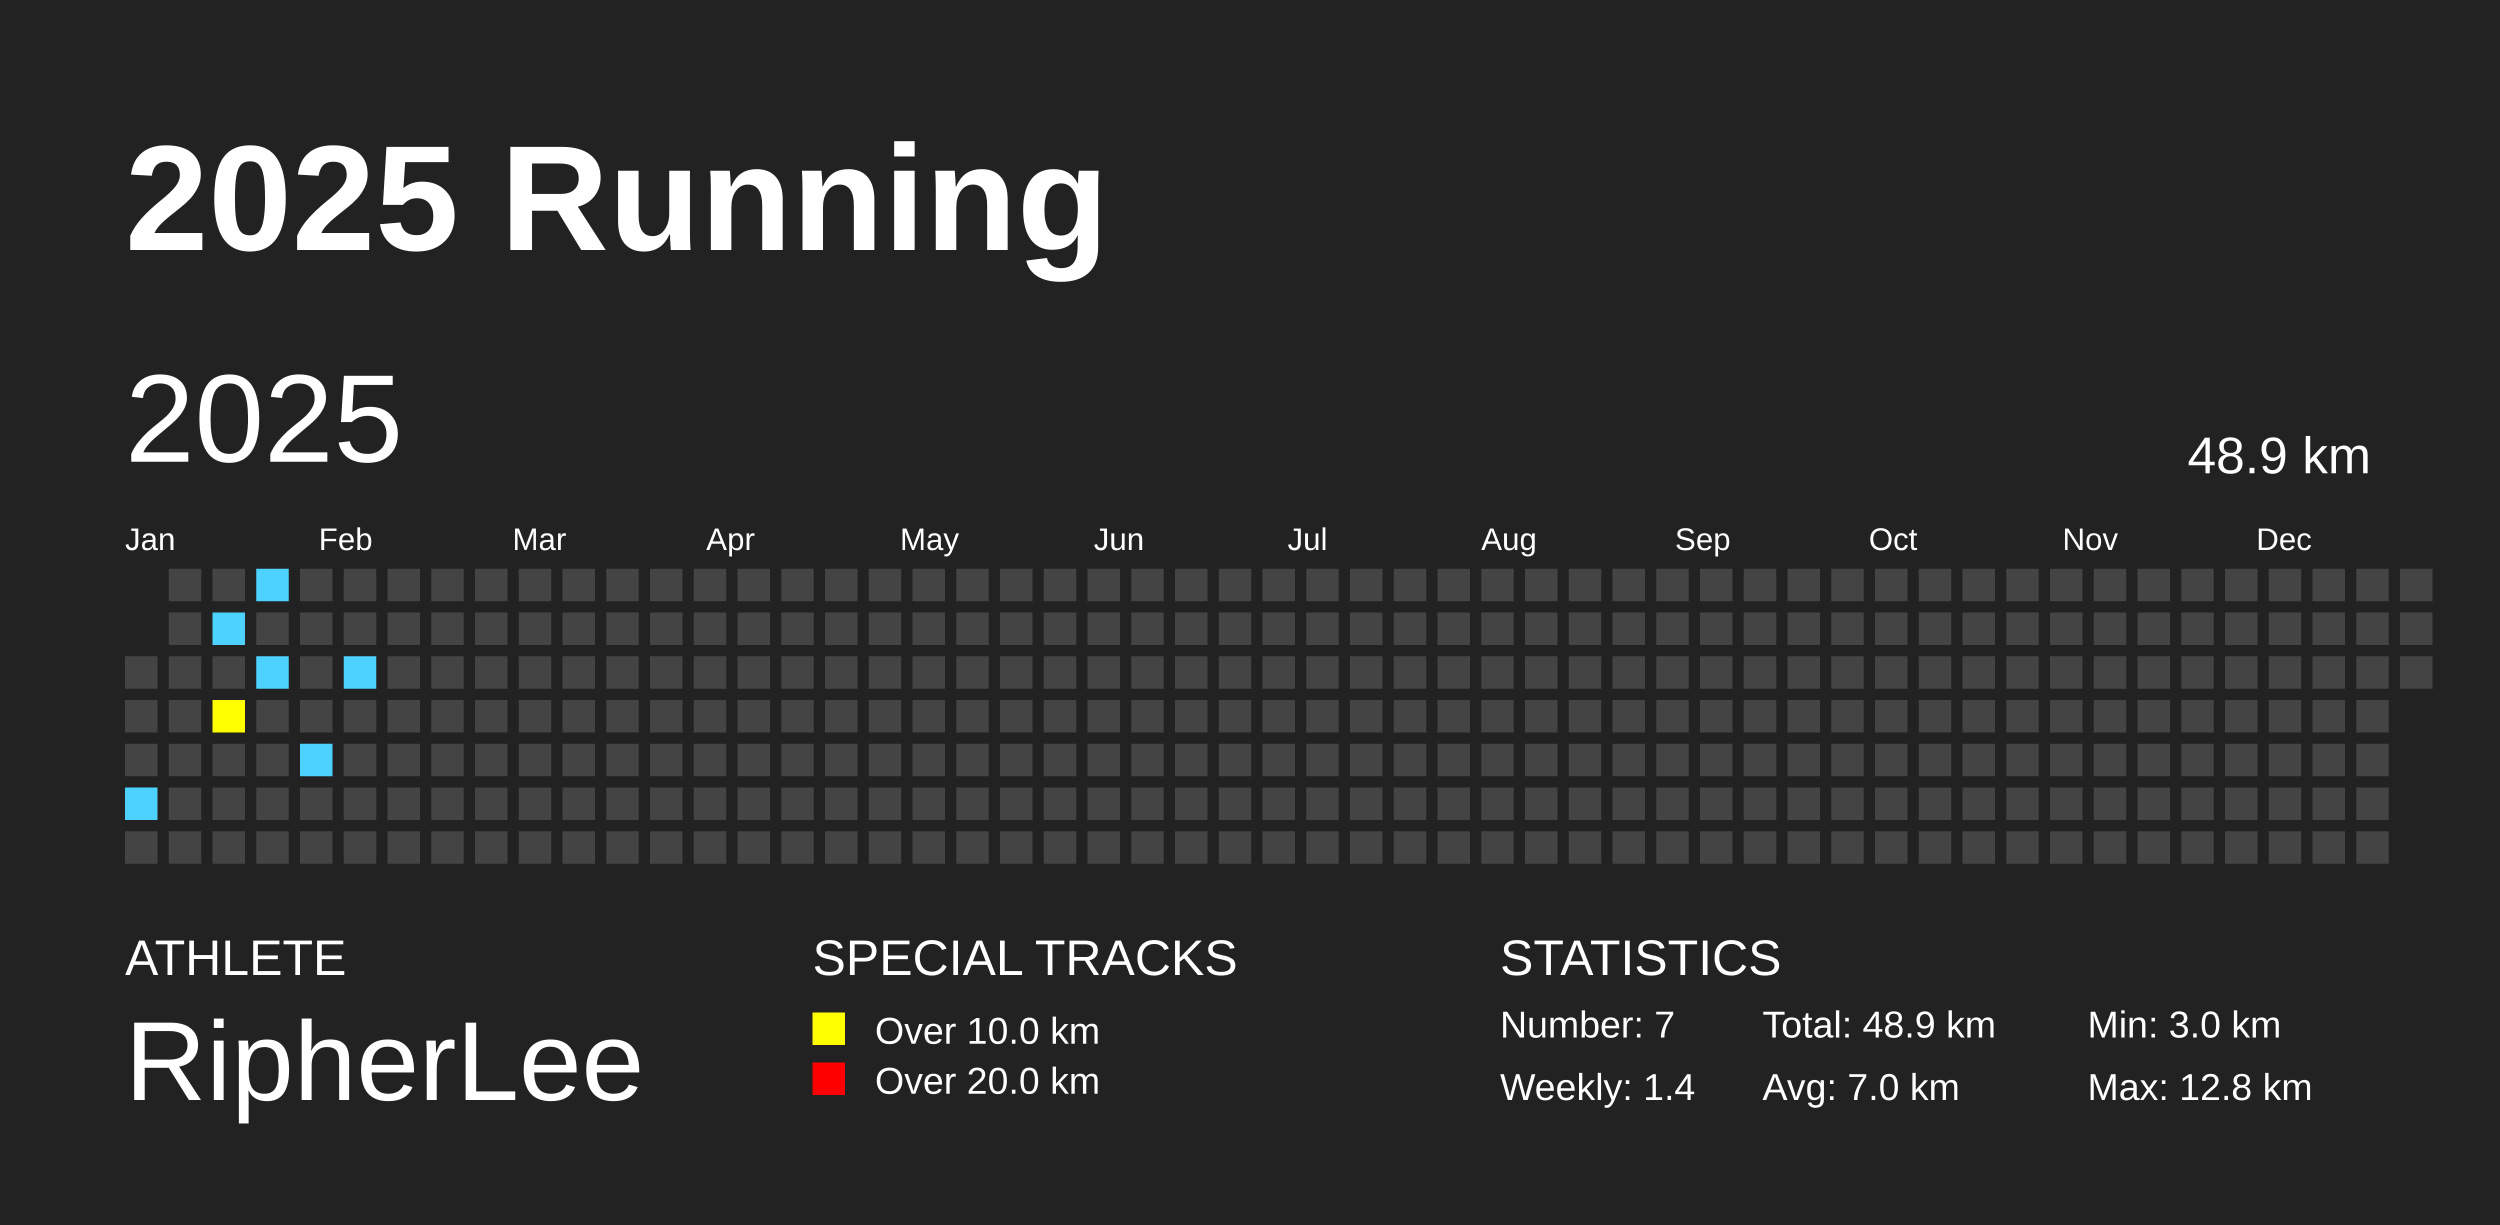
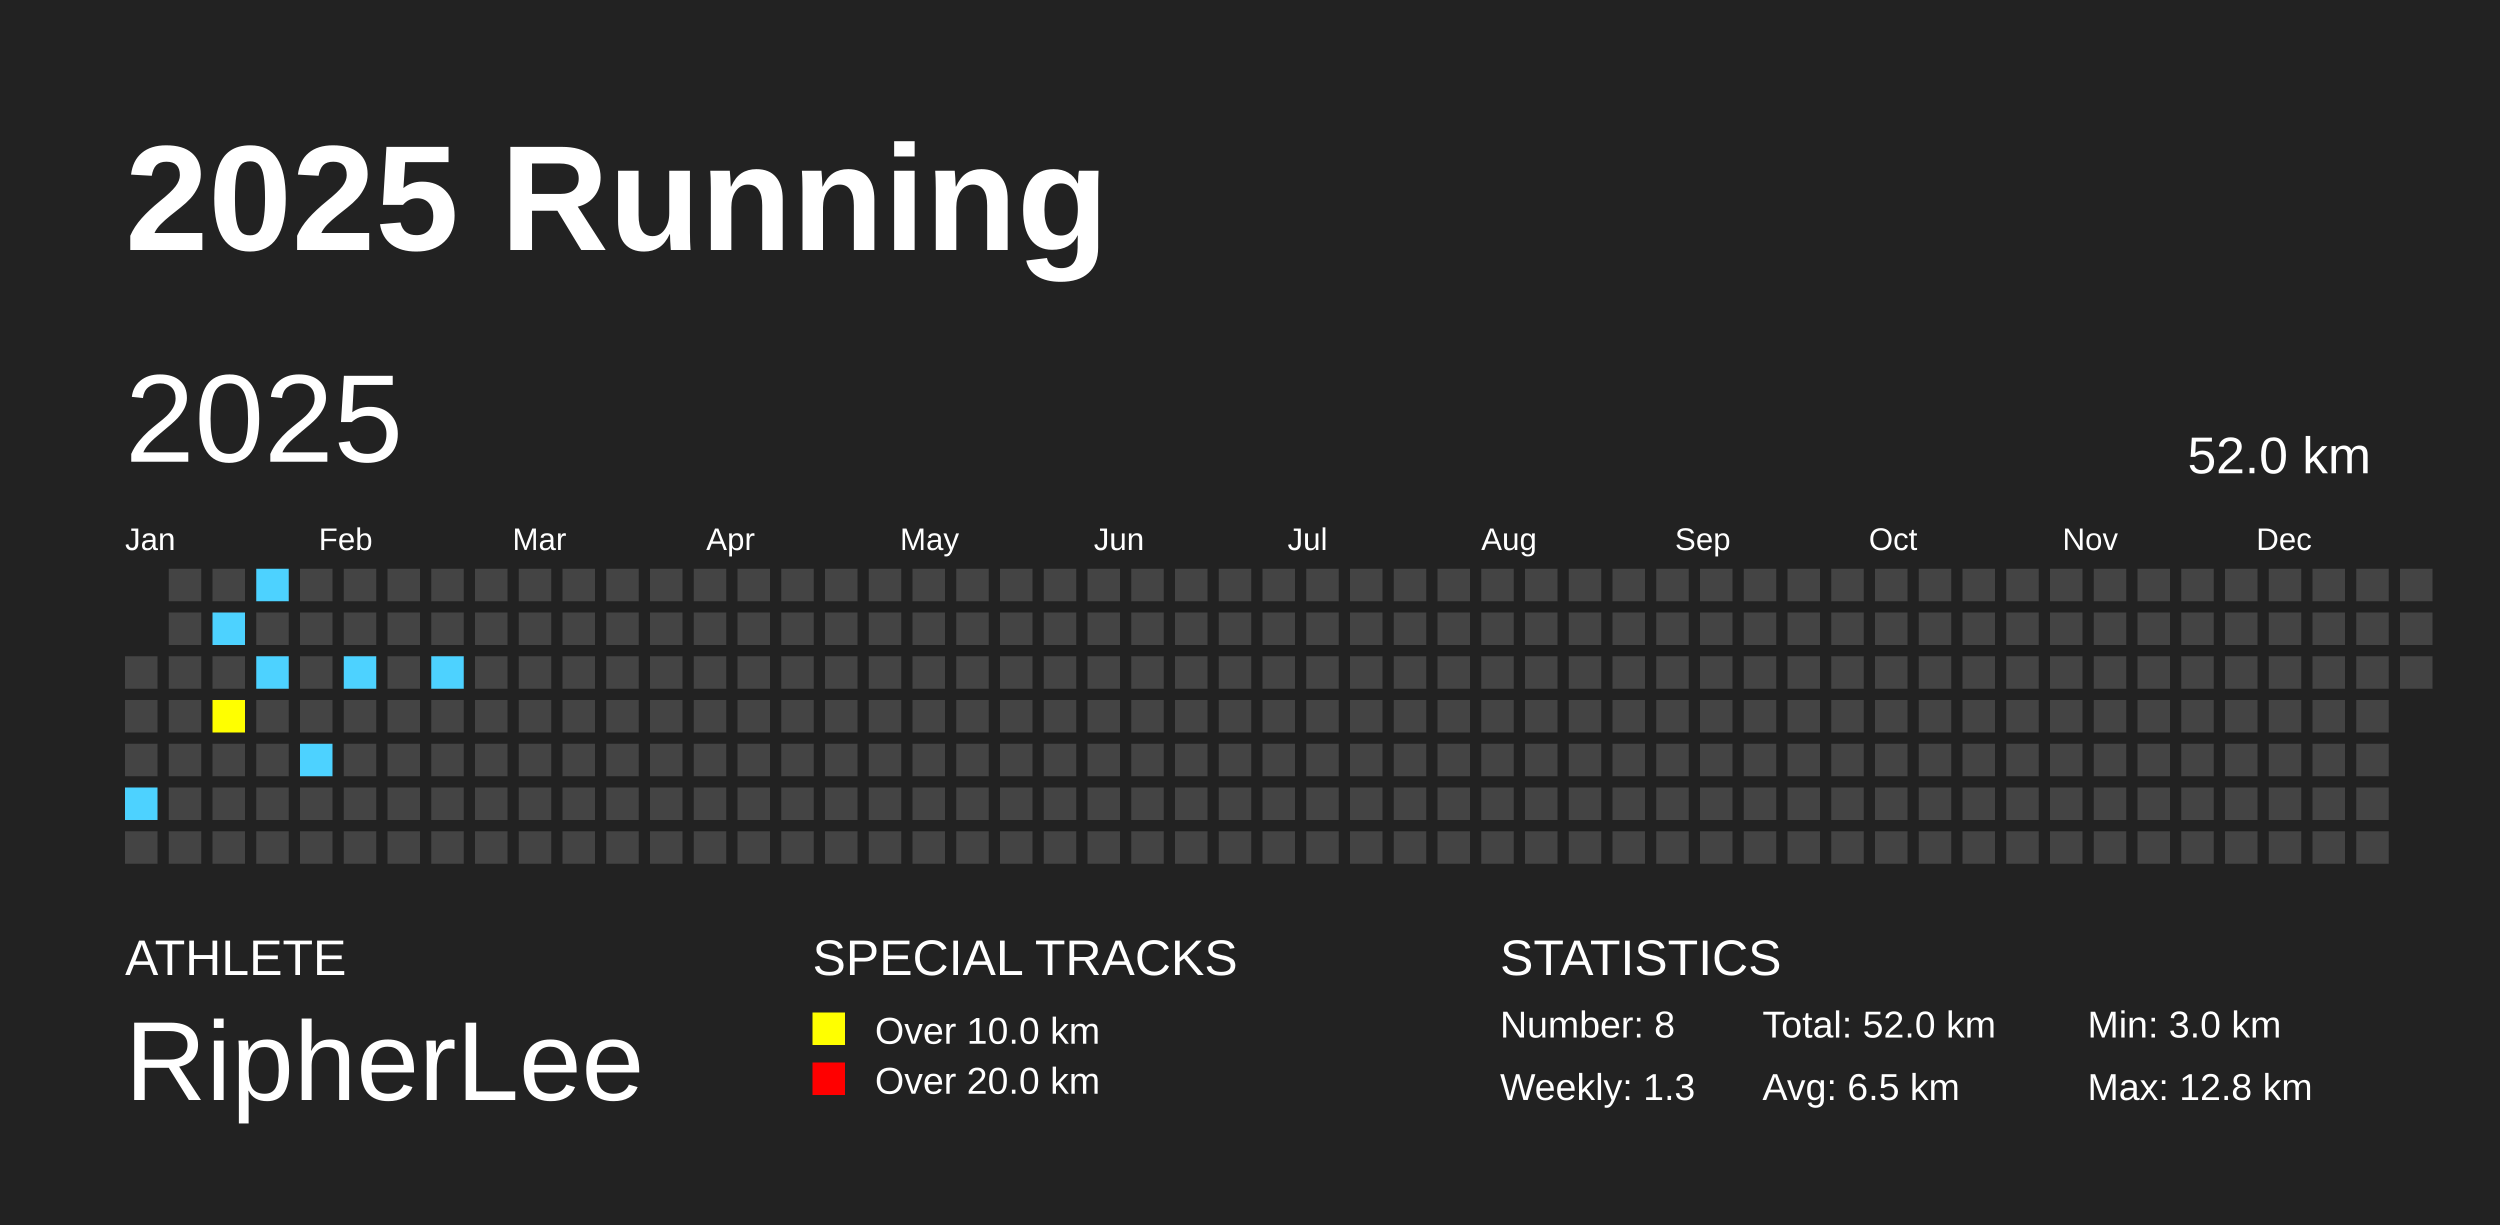
<svg xmlns="http://www.w3.org/2000/svg" baseProfile="full" height="98mm" version="1.1" viewBox="0,0,200,98" width="200mm">
  <defs />
  <rect fill="#222222" height="98" width="200" x="0" y="0" />
  <text fill="#FFFFFF" style="font-size:12px; font-family:Arial; font-weight:bold;" x="10" y="20">2025 Running</text>
  <text fill="#FFFFFF" style="font-size:4px; font-family:Arial" x="10" y="78">ATHLETE</text>
  <text fill="#FFFFFF" style="font-size:9px; font-family:Arial" x="10" y="88">RipherLee</text>
  <text fill="#FFFFFF" style="font-size:4px; font-family:Arial" x="65" y="78">SPECIAL TRACKS</text>
  <rect fill="yellow" height="2.6" width="2.6" x="65" y="81" />
  <text fill="#FFFFFF" style="font-size:3px; font-family:Arial" x="70" y="83.5">Over 10.0 km</text>
  <rect fill="red" height="2.6" width="2.6" x="65" y="85" />
  <text fill="#FFFFFF" style="font-size:3px; font-family:Arial" x="70" y="87.5">Over 20.0 km</text>
  <text fill="#FFFFFF" style="font-size:4px; font-family:Arial" x="120" y="78">STATISTICS</text>
-   <text fill="#FFFFFF" style="font-size:3px; font-family:Arial" x="120" y="83">Number: 7</text>
-   <text fill="#FFFFFF" style="font-size:3px; font-family:Arial" x="120" y="88">Weekly: 1.4</text>
-   <text fill="#FFFFFF" style="font-size:3px; font-family:Arial" x="141" y="83">Total: 48.9 km</text>
-   <text fill="#FFFFFF" style="font-size:3px; font-family:Arial" x="141" y="88">Avg: 7.0 km</text>
+   <text fill="#FFFFFF" style="font-size:3px; font-family:Arial" x="120" y="83">Number: 8</text>
+   <text fill="#FFFFFF" style="font-size:3px; font-family:Arial" x="120" y="88">Weekly: 1.3</text>
+   <text fill="#FFFFFF" style="font-size:3px; font-family:Arial" x="141" y="83">Total: 52.0 km</text>
+   <text fill="#FFFFFF" style="font-size:3px; font-family:Arial" x="141" y="88">Avg: 6.5 km</text>
  <text fill="#FFFFFF" style="font-size:3px; font-family:Arial" x="167" y="83">Min: 3.0 km</text>
  <text fill="#FFFFFF" style="font-size:3px; font-family:Arial" x="167" y="88">Max: 12.8 km</text>
  <text dominant-baseline="hanging" fill="#FFFFFF" style="font-size:10.0px; font-family:Arial;" x="10" y="30">2025</text>
-   <text dominant-baseline="hanging" fill="#FFFFFF" style="font-size:4.125px; font-family:Arial;" x="175" y="35">48.9 km</text>
+   <text dominant-baseline="hanging" fill="#FFFFFF" style="font-size:4.125px; font-family:Arial;" x="175" y="35">52.0 km</text>
  <text fill="#FFFFFF" style="font-size:2.5px; font-family:Arial" x="10.0" y="44">Jan</text>
  <text fill="#FFFFFF" style="font-size:2.5px; font-family:Arial" x="25.5" y="44">Feb</text>
  <text fill="#FFFFFF" style="font-size:2.5px; font-family:Arial" x="41.0" y="44">Mar</text>
  <text fill="#FFFFFF" style="font-size:2.5px; font-family:Arial" x="56.5" y="44">Apr</text>
  <text fill="#FFFFFF" style="font-size:2.5px; font-family:Arial" x="72.0" y="44">May</text>
  <text fill="#FFFFFF" style="font-size:2.5px; font-family:Arial" x="87.5" y="44">Jun</text>
  <text fill="#FFFFFF" style="font-size:2.5px; font-family:Arial" x="103.0" y="44">Jul</text>
  <text fill="#FFFFFF" style="font-size:2.5px; font-family:Arial" x="118.5" y="44">Aug</text>
  <text fill="#FFFFFF" style="font-size:2.5px; font-family:Arial" x="134.0" y="44">Sep</text>
  <text fill="#FFFFFF" style="font-size:2.5px; font-family:Arial" x="149.5" y="44">Oct</text>
  <text fill="#FFFFFF" style="font-size:2.5px; font-family:Arial" x="165.0" y="44">Nov</text>
  <text fill="#FFFFFF" style="font-size:2.5px; font-family:Arial" x="180.5" y="44">Dec</text>
  <rect fill="#444444" height="2.6" width="2.6" x="10.0" y="52.5" />
  <rect fill="#444444" height="2.6" width="2.6" x="10.0" y="56.0" />
  <rect fill="#444444" height="2.6" width="2.6" x="10.0" y="59.5" />
  <rect fill="#4DD2FF" height="2.6" width="2.6" x="10.0" y="63.0" />
  <rect fill="#444444" height="2.6" width="2.6" x="10.0" y="66.5" />
  <rect fill="#444444" height="2.6" width="2.6" x="13.5" y="45.5" />
  <rect fill="#444444" height="2.6" width="2.6" x="13.5" y="49.0" />
  <rect fill="#444444" height="2.6" width="2.6" x="13.5" y="52.5" />
  <rect fill="#444444" height="2.6" width="2.6" x="13.5" y="56.0" />
  <rect fill="#444444" height="2.6" width="2.6" x="13.5" y="59.5" />
  <rect fill="#444444" height="2.6" width="2.6" x="13.5" y="63.0" />
  <rect fill="#444444" height="2.6" width="2.6" x="13.5" y="66.5" />
  <rect fill="#444444" height="2.6" width="2.6" x="17.0" y="45.5" />
  <rect fill="#4DD2FF" height="2.6" width="2.6" x="17.0" y="49.0" />
  <rect fill="#444444" height="2.6" width="2.6" x="17.0" y="52.5" />
  <rect fill="yellow" height="2.6" width="2.6" x="17.0" y="56.0" />
  <rect fill="#444444" height="2.6" width="2.6" x="17.0" y="59.5" />
  <rect fill="#444444" height="2.6" width="2.6" x="17.0" y="63.0" />
  <rect fill="#444444" height="2.6" width="2.6" x="17.0" y="66.5" />
  <rect fill="#4DD2FF" height="2.6" width="2.6" x="20.5" y="45.5" />
  <rect fill="#444444" height="2.6" width="2.6" x="20.5" y="49.0" />
  <rect fill="#4DD2FF" height="2.6" width="2.6" x="20.5" y="52.5" />
  <rect fill="#444444" height="2.6" width="2.6" x="20.5" y="56.0" />
  <rect fill="#444444" height="2.6" width="2.6" x="20.5" y="59.5" />
  <rect fill="#444444" height="2.6" width="2.6" x="20.5" y="63.0" />
  <rect fill="#444444" height="2.6" width="2.6" x="20.5" y="66.5" />
  <rect fill="#444444" height="2.6" width="2.6" x="24.0" y="45.5" />
  <rect fill="#444444" height="2.6" width="2.6" x="24.0" y="49.0" />
  <rect fill="#444444" height="2.6" width="2.6" x="24.0" y="52.5" />
  <rect fill="#444444" height="2.6" width="2.6" x="24.0" y="56.0" />
  <rect fill="#4DD2FF" height="2.6" width="2.6" x="24.0" y="59.5" />
  <rect fill="#444444" height="2.6" width="2.6" x="24.0" y="63.0" />
  <rect fill="#444444" height="2.6" width="2.6" x="24.0" y="66.5" />
  <rect fill="#444444" height="2.6" width="2.6" x="27.5" y="45.5" />
  <rect fill="#444444" height="2.6" width="2.6" x="27.5" y="49.0" />
  <rect fill="#4DD2FF" height="2.6" width="2.6" x="27.5" y="52.5" />
  <rect fill="#444444" height="2.6" width="2.6" x="27.5" y="56.0" />
  <rect fill="#444444" height="2.6" width="2.6" x="27.5" y="59.5" />
  <rect fill="#444444" height="2.6" width="2.6" x="27.5" y="63.0" />
  <rect fill="#444444" height="2.6" width="2.6" x="27.5" y="66.5" />
  <rect fill="#444444" height="2.6" width="2.6" x="31.0" y="45.5" />
  <rect fill="#444444" height="2.6" width="2.6" x="31.0" y="49.0" />
  <rect fill="#444444" height="2.6" width="2.6" x="31.0" y="52.5" />
  <rect fill="#444444" height="2.6" width="2.6" x="31.0" y="56.0" />
  <rect fill="#444444" height="2.6" width="2.6" x="31.0" y="59.5" />
  <rect fill="#444444" height="2.6" width="2.6" x="31.0" y="63.0" />
  <rect fill="#444444" height="2.6" width="2.6" x="31.0" y="66.5" />
  <rect fill="#444444" height="2.6" width="2.6" x="34.5" y="45.5" />
  <rect fill="#444444" height="2.6" width="2.6" x="34.5" y="49.0" />
-   <rect fill="#444444" height="2.6" width="2.6" x="34.5" y="52.5" />
+   <rect fill="#4DD2FF" height="2.6" width="2.6" x="34.5" y="52.5" />
  <rect fill="#444444" height="2.6" width="2.6" x="34.5" y="56.0" />
  <rect fill="#444444" height="2.6" width="2.6" x="34.5" y="59.5" />
  <rect fill="#444444" height="2.6" width="2.6" x="34.5" y="63.0" />
  <rect fill="#444444" height="2.6" width="2.6" x="34.5" y="66.5" />
  <rect fill="#444444" height="2.6" width="2.6" x="38.0" y="45.5" />
  <rect fill="#444444" height="2.6" width="2.6" x="38.0" y="49.0" />
  <rect fill="#444444" height="2.6" width="2.6" x="38.0" y="52.5" />
  <rect fill="#444444" height="2.6" width="2.6" x="38.0" y="56.0" />
  <rect fill="#444444" height="2.6" width="2.6" x="38.0" y="59.5" />
  <rect fill="#444444" height="2.6" width="2.6" x="38.0" y="63.0" />
  <rect fill="#444444" height="2.6" width="2.6" x="38.0" y="66.5" />
  <rect fill="#444444" height="2.6" width="2.6" x="41.5" y="45.5" />
  <rect fill="#444444" height="2.6" width="2.6" x="41.5" y="49.0" />
  <rect fill="#444444" height="2.6" width="2.6" x="41.5" y="52.5" />
  <rect fill="#444444" height="2.6" width="2.6" x="41.5" y="56.0" />
  <rect fill="#444444" height="2.6" width="2.6" x="41.5" y="59.5" />
  <rect fill="#444444" height="2.6" width="2.6" x="41.5" y="63.0" />
  <rect fill="#444444" height="2.6" width="2.6" x="41.5" y="66.5" />
  <rect fill="#444444" height="2.6" width="2.6" x="45.0" y="45.5" />
  <rect fill="#444444" height="2.6" width="2.6" x="45.0" y="49.0" />
  <rect fill="#444444" height="2.6" width="2.6" x="45.0" y="52.5" />
  <rect fill="#444444" height="2.6" width="2.6" x="45.0" y="56.0" />
  <rect fill="#444444" height="2.6" width="2.6" x="45.0" y="59.5" />
  <rect fill="#444444" height="2.6" width="2.6" x="45.0" y="63.0" />
  <rect fill="#444444" height="2.6" width="2.6" x="45.0" y="66.5" />
  <rect fill="#444444" height="2.6" width="2.6" x="48.5" y="45.5" />
  <rect fill="#444444" height="2.6" width="2.6" x="48.5" y="49.0" />
  <rect fill="#444444" height="2.6" width="2.6" x="48.5" y="52.5" />
  <rect fill="#444444" height="2.6" width="2.6" x="48.5" y="56.0" />
  <rect fill="#444444" height="2.6" width="2.6" x="48.5" y="59.5" />
  <rect fill="#444444" height="2.6" width="2.6" x="48.5" y="63.0" />
  <rect fill="#444444" height="2.6" width="2.6" x="48.5" y="66.5" />
  <rect fill="#444444" height="2.6" width="2.6" x="52.0" y="45.5" />
  <rect fill="#444444" height="2.6" width="2.6" x="52.0" y="49.0" />
  <rect fill="#444444" height="2.6" width="2.6" x="52.0" y="52.5" />
  <rect fill="#444444" height="2.6" width="2.6" x="52.0" y="56.0" />
  <rect fill="#444444" height="2.6" width="2.6" x="52.0" y="59.5" />
  <rect fill="#444444" height="2.6" width="2.6" x="52.0" y="63.0" />
  <rect fill="#444444" height="2.6" width="2.6" x="52.0" y="66.5" />
  <rect fill="#444444" height="2.6" width="2.6" x="55.5" y="45.5" />
  <rect fill="#444444" height="2.6" width="2.6" x="55.5" y="49.0" />
  <rect fill="#444444" height="2.6" width="2.6" x="55.5" y="52.5" />
  <rect fill="#444444" height="2.6" width="2.6" x="55.5" y="56.0" />
  <rect fill="#444444" height="2.6" width="2.6" x="55.5" y="59.5" />
  <rect fill="#444444" height="2.6" width="2.6" x="55.5" y="63.0" />
  <rect fill="#444444" height="2.6" width="2.6" x="55.5" y="66.5" />
  <rect fill="#444444" height="2.6" width="2.6" x="59.0" y="45.5" />
  <rect fill="#444444" height="2.6" width="2.6" x="59.0" y="49.0" />
  <rect fill="#444444" height="2.6" width="2.6" x="59.0" y="52.5" />
  <rect fill="#444444" height="2.6" width="2.6" x="59.0" y="56.0" />
  <rect fill="#444444" height="2.6" width="2.6" x="59.0" y="59.5" />
  <rect fill="#444444" height="2.6" width="2.6" x="59.0" y="63.0" />
  <rect fill="#444444" height="2.6" width="2.6" x="59.0" y="66.5" />
  <rect fill="#444444" height="2.6" width="2.6" x="62.5" y="45.5" />
  <rect fill="#444444" height="2.6" width="2.6" x="62.5" y="49.0" />
  <rect fill="#444444" height="2.6" width="2.6" x="62.5" y="52.5" />
  <rect fill="#444444" height="2.6" width="2.6" x="62.5" y="56.0" />
  <rect fill="#444444" height="2.6" width="2.6" x="62.5" y="59.5" />
  <rect fill="#444444" height="2.6" width="2.6" x="62.5" y="63.0" />
  <rect fill="#444444" height="2.6" width="2.6" x="62.5" y="66.5" />
  <rect fill="#444444" height="2.6" width="2.6" x="66.0" y="45.5" />
  <rect fill="#444444" height="2.6" width="2.6" x="66.0" y="49.0" />
  <rect fill="#444444" height="2.6" width="2.6" x="66.0" y="52.5" />
  <rect fill="#444444" height="2.6" width="2.6" x="66.0" y="56.0" />
  <rect fill="#444444" height="2.6" width="2.6" x="66.0" y="59.5" />
  <rect fill="#444444" height="2.6" width="2.6" x="66.0" y="63.0" />
  <rect fill="#444444" height="2.6" width="2.6" x="66.0" y="66.5" />
  <rect fill="#444444" height="2.6" width="2.6" x="69.5" y="45.5" />
  <rect fill="#444444" height="2.6" width="2.6" x="69.5" y="49.0" />
  <rect fill="#444444" height="2.6" width="2.6" x="69.5" y="52.5" />
  <rect fill="#444444" height="2.6" width="2.6" x="69.5" y="56.0" />
  <rect fill="#444444" height="2.6" width="2.6" x="69.5" y="59.5" />
  <rect fill="#444444" height="2.6" width="2.6" x="69.5" y="63.0" />
  <rect fill="#444444" height="2.6" width="2.6" x="69.5" y="66.5" />
  <rect fill="#444444" height="2.6" width="2.6" x="73.0" y="45.5" />
  <rect fill="#444444" height="2.6" width="2.6" x="73.0" y="49.0" />
  <rect fill="#444444" height="2.6" width="2.6" x="73.0" y="52.5" />
  <rect fill="#444444" height="2.6" width="2.6" x="73.0" y="56.0" />
  <rect fill="#444444" height="2.6" width="2.6" x="73.0" y="59.5" />
  <rect fill="#444444" height="2.6" width="2.6" x="73.0" y="63.0" />
  <rect fill="#444444" height="2.6" width="2.6" x="73.0" y="66.5" />
  <rect fill="#444444" height="2.6" width="2.6" x="76.5" y="45.5" />
  <rect fill="#444444" height="2.6" width="2.6" x="76.5" y="49.0" />
  <rect fill="#444444" height="2.6" width="2.6" x="76.5" y="52.5" />
  <rect fill="#444444" height="2.6" width="2.6" x="76.5" y="56.0" />
  <rect fill="#444444" height="2.6" width="2.6" x="76.5" y="59.5" />
  <rect fill="#444444" height="2.6" width="2.6" x="76.5" y="63.0" />
  <rect fill="#444444" height="2.6" width="2.6" x="76.5" y="66.5" />
  <rect fill="#444444" height="2.6" width="2.6" x="80.0" y="45.5" />
  <rect fill="#444444" height="2.6" width="2.6" x="80.0" y="49.0" />
  <rect fill="#444444" height="2.6" width="2.6" x="80.0" y="52.5" />
  <rect fill="#444444" height="2.6" width="2.6" x="80.0" y="56.0" />
  <rect fill="#444444" height="2.6" width="2.6" x="80.0" y="59.5" />
  <rect fill="#444444" height="2.6" width="2.6" x="80.0" y="63.0" />
  <rect fill="#444444" height="2.6" width="2.6" x="80.0" y="66.5" />
  <rect fill="#444444" height="2.6" width="2.6" x="83.5" y="45.5" />
  <rect fill="#444444" height="2.6" width="2.6" x="83.5" y="49.0" />
  <rect fill="#444444" height="2.6" width="2.6" x="83.5" y="52.5" />
  <rect fill="#444444" height="2.6" width="2.6" x="83.5" y="56.0" />
  <rect fill="#444444" height="2.6" width="2.6" x="83.5" y="59.5" />
  <rect fill="#444444" height="2.6" width="2.6" x="83.5" y="63.0" />
  <rect fill="#444444" height="2.6" width="2.6" x="83.5" y="66.5" />
  <rect fill="#444444" height="2.6" width="2.6" x="87.0" y="45.5" />
  <rect fill="#444444" height="2.6" width="2.6" x="87.0" y="49.0" />
  <rect fill="#444444" height="2.6" width="2.6" x="87.0" y="52.5" />
  <rect fill="#444444" height="2.6" width="2.6" x="87.0" y="56.0" />
  <rect fill="#444444" height="2.6" width="2.6" x="87.0" y="59.5" />
  <rect fill="#444444" height="2.6" width="2.6" x="87.0" y="63.0" />
  <rect fill="#444444" height="2.6" width="2.6" x="87.0" y="66.5" />
  <rect fill="#444444" height="2.6" width="2.6" x="90.5" y="45.5" />
  <rect fill="#444444" height="2.6" width="2.6" x="90.5" y="49.0" />
  <rect fill="#444444" height="2.6" width="2.6" x="90.5" y="52.5" />
  <rect fill="#444444" height="2.6" width="2.6" x="90.5" y="56.0" />
  <rect fill="#444444" height="2.6" width="2.6" x="90.5" y="59.5" />
  <rect fill="#444444" height="2.6" width="2.6" x="90.5" y="63.0" />
  <rect fill="#444444" height="2.6" width="2.6" x="90.5" y="66.5" />
  <rect fill="#444444" height="2.6" width="2.6" x="94.0" y="45.5" />
  <rect fill="#444444" height="2.6" width="2.6" x="94.0" y="49.0" />
  <rect fill="#444444" height="2.6" width="2.6" x="94.0" y="52.5" />
  <rect fill="#444444" height="2.6" width="2.6" x="94.0" y="56.0" />
  <rect fill="#444444" height="2.6" width="2.6" x="94.0" y="59.5" />
  <rect fill="#444444" height="2.6" width="2.6" x="94.0" y="63.0" />
  <rect fill="#444444" height="2.6" width="2.6" x="94.0" y="66.5" />
  <rect fill="#444444" height="2.6" width="2.6" x="97.5" y="45.5" />
  <rect fill="#444444" height="2.6" width="2.6" x="97.5" y="49.0" />
  <rect fill="#444444" height="2.6" width="2.6" x="97.5" y="52.5" />
  <rect fill="#444444" height="2.6" width="2.6" x="97.5" y="56.0" />
  <rect fill="#444444" height="2.6" width="2.6" x="97.5" y="59.5" />
  <rect fill="#444444" height="2.6" width="2.6" x="97.5" y="63.0" />
  <rect fill="#444444" height="2.6" width="2.6" x="97.5" y="66.5" />
  <rect fill="#444444" height="2.6" width="2.6" x="101.0" y="45.5" />
  <rect fill="#444444" height="2.6" width="2.6" x="101.0" y="49.0" />
  <rect fill="#444444" height="2.6" width="2.6" x="101.0" y="52.5" />
  <rect fill="#444444" height="2.6" width="2.6" x="101.0" y="56.0" />
  <rect fill="#444444" height="2.6" width="2.6" x="101.0" y="59.5" />
  <rect fill="#444444" height="2.6" width="2.6" x="101.0" y="63.0" />
  <rect fill="#444444" height="2.6" width="2.6" x="101.0" y="66.5" />
  <rect fill="#444444" height="2.6" width="2.6" x="104.5" y="45.5" />
  <rect fill="#444444" height="2.6" width="2.6" x="104.5" y="49.0" />
  <rect fill="#444444" height="2.6" width="2.6" x="104.5" y="52.5" />
  <rect fill="#444444" height="2.6" width="2.6" x="104.5" y="56.0" />
  <rect fill="#444444" height="2.6" width="2.6" x="104.5" y="59.5" />
  <rect fill="#444444" height="2.6" width="2.6" x="104.5" y="63.0" />
  <rect fill="#444444" height="2.6" width="2.6" x="104.5" y="66.5" />
  <rect fill="#444444" height="2.6" width="2.6" x="108.0" y="45.5" />
  <rect fill="#444444" height="2.6" width="2.6" x="108.0" y="49.0" />
  <rect fill="#444444" height="2.6" width="2.6" x="108.0" y="52.5" />
  <rect fill="#444444" height="2.6" width="2.6" x="108.0" y="56.0" />
  <rect fill="#444444" height="2.6" width="2.6" x="108.0" y="59.5" />
  <rect fill="#444444" height="2.6" width="2.6" x="108.0" y="63.0" />
  <rect fill="#444444" height="2.6" width="2.6" x="108.0" y="66.5" />
  <rect fill="#444444" height="2.6" width="2.6" x="111.5" y="45.5" />
  <rect fill="#444444" height="2.6" width="2.6" x="111.5" y="49.0" />
  <rect fill="#444444" height="2.6" width="2.6" x="111.5" y="52.5" />
  <rect fill="#444444" height="2.6" width="2.6" x="111.5" y="56.0" />
  <rect fill="#444444" height="2.6" width="2.6" x="111.5" y="59.5" />
  <rect fill="#444444" height="2.6" width="2.6" x="111.5" y="63.0" />
  <rect fill="#444444" height="2.6" width="2.6" x="111.5" y="66.5" />
  <rect fill="#444444" height="2.6" width="2.6" x="115.0" y="45.5" />
  <rect fill="#444444" height="2.6" width="2.6" x="115.0" y="49.0" />
  <rect fill="#444444" height="2.6" width="2.6" x="115.0" y="52.5" />
  <rect fill="#444444" height="2.6" width="2.6" x="115.0" y="56.0" />
  <rect fill="#444444" height="2.6" width="2.6" x="115.0" y="59.5" />
  <rect fill="#444444" height="2.6" width="2.6" x="115.0" y="63.0" />
  <rect fill="#444444" height="2.6" width="2.6" x="115.0" y="66.5" />
  <rect fill="#444444" height="2.6" width="2.6" x="118.5" y="45.5" />
  <rect fill="#444444" height="2.6" width="2.6" x="118.5" y="49.0" />
  <rect fill="#444444" height="2.6" width="2.6" x="118.5" y="52.5" />
  <rect fill="#444444" height="2.6" width="2.6" x="118.5" y="56.0" />
  <rect fill="#444444" height="2.6" width="2.6" x="118.5" y="59.5" />
  <rect fill="#444444" height="2.6" width="2.6" x="118.5" y="63.0" />
  <rect fill="#444444" height="2.6" width="2.6" x="118.5" y="66.5" />
  <rect fill="#444444" height="2.6" width="2.6" x="122.0" y="45.5" />
  <rect fill="#444444" height="2.6" width="2.6" x="122.0" y="49.0" />
  <rect fill="#444444" height="2.6" width="2.6" x="122.0" y="52.5" />
  <rect fill="#444444" height="2.6" width="2.6" x="122.0" y="56.0" />
  <rect fill="#444444" height="2.6" width="2.6" x="122.0" y="59.5" />
  <rect fill="#444444" height="2.6" width="2.6" x="122.0" y="63.0" />
  <rect fill="#444444" height="2.6" width="2.6" x="122.0" y="66.5" />
  <rect fill="#444444" height="2.6" width="2.6" x="125.5" y="45.5" />
  <rect fill="#444444" height="2.6" width="2.6" x="125.5" y="49.0" />
  <rect fill="#444444" height="2.6" width="2.6" x="125.5" y="52.5" />
  <rect fill="#444444" height="2.6" width="2.6" x="125.5" y="56.0" />
  <rect fill="#444444" height="2.6" width="2.6" x="125.5" y="59.5" />
  <rect fill="#444444" height="2.6" width="2.6" x="125.5" y="63.0" />
  <rect fill="#444444" height="2.6" width="2.6" x="125.5" y="66.5" />
  <rect fill="#444444" height="2.6" width="2.6" x="129.0" y="45.5" />
  <rect fill="#444444" height="2.6" width="2.6" x="129.0" y="49.0" />
  <rect fill="#444444" height="2.6" width="2.6" x="129.0" y="52.5" />
  <rect fill="#444444" height="2.6" width="2.6" x="129.0" y="56.0" />
  <rect fill="#444444" height="2.6" width="2.6" x="129.0" y="59.5" />
  <rect fill="#444444" height="2.6" width="2.6" x="129.0" y="63.0" />
  <rect fill="#444444" height="2.6" width="2.6" x="129.0" y="66.5" />
  <rect fill="#444444" height="2.6" width="2.6" x="132.5" y="45.5" />
  <rect fill="#444444" height="2.6" width="2.6" x="132.5" y="49.0" />
  <rect fill="#444444" height="2.6" width="2.6" x="132.5" y="52.5" />
  <rect fill="#444444" height="2.6" width="2.6" x="132.5" y="56.0" />
  <rect fill="#444444" height="2.6" width="2.6" x="132.5" y="59.5" />
  <rect fill="#444444" height="2.6" width="2.6" x="132.5" y="63.0" />
  <rect fill="#444444" height="2.6" width="2.6" x="132.5" y="66.5" />
  <rect fill="#444444" height="2.6" width="2.6" x="136.0" y="45.5" />
  <rect fill="#444444" height="2.6" width="2.6" x="136.0" y="49.0" />
  <rect fill="#444444" height="2.6" width="2.6" x="136.0" y="52.5" />
  <rect fill="#444444" height="2.6" width="2.6" x="136.0" y="56.0" />
  <rect fill="#444444" height="2.6" width="2.6" x="136.0" y="59.5" />
  <rect fill="#444444" height="2.6" width="2.6" x="136.0" y="63.0" />
  <rect fill="#444444" height="2.6" width="2.6" x="136.0" y="66.5" />
  <rect fill="#444444" height="2.6" width="2.6" x="139.5" y="45.5" />
  <rect fill="#444444" height="2.6" width="2.6" x="139.5" y="49.0" />
  <rect fill="#444444" height="2.6" width="2.6" x="139.5" y="52.5" />
  <rect fill="#444444" height="2.6" width="2.6" x="139.5" y="56.0" />
  <rect fill="#444444" height="2.6" width="2.6" x="139.5" y="59.5" />
  <rect fill="#444444" height="2.6" width="2.6" x="139.5" y="63.0" />
  <rect fill="#444444" height="2.6" width="2.6" x="139.5" y="66.5" />
  <rect fill="#444444" height="2.6" width="2.6" x="143.0" y="45.5" />
  <rect fill="#444444" height="2.6" width="2.6" x="143.0" y="49.0" />
  <rect fill="#444444" height="2.6" width="2.6" x="143.0" y="52.5" />
  <rect fill="#444444" height="2.6" width="2.6" x="143.0" y="56.0" />
  <rect fill="#444444" height="2.6" width="2.6" x="143.0" y="59.5" />
  <rect fill="#444444" height="2.6" width="2.6" x="143.0" y="63.0" />
  <rect fill="#444444" height="2.6" width="2.6" x="143.0" y="66.5" />
  <rect fill="#444444" height="2.6" width="2.6" x="146.5" y="45.5" />
  <rect fill="#444444" height="2.6" width="2.6" x="146.5" y="49.0" />
  <rect fill="#444444" height="2.6" width="2.6" x="146.5" y="52.5" />
  <rect fill="#444444" height="2.6" width="2.6" x="146.5" y="56.0" />
  <rect fill="#444444" height="2.6" width="2.6" x="146.5" y="59.5" />
  <rect fill="#444444" height="2.6" width="2.6" x="146.5" y="63.0" />
  <rect fill="#444444" height="2.6" width="2.6" x="146.5" y="66.5" />
  <rect fill="#444444" height="2.6" width="2.6" x="150.0" y="45.5" />
  <rect fill="#444444" height="2.6" width="2.6" x="150.0" y="49.0" />
  <rect fill="#444444" height="2.6" width="2.6" x="150.0" y="52.5" />
  <rect fill="#444444" height="2.6" width="2.6" x="150.0" y="56.0" />
  <rect fill="#444444" height="2.6" width="2.6" x="150.0" y="59.5" />
  <rect fill="#444444" height="2.6" width="2.6" x="150.0" y="63.0" />
  <rect fill="#444444" height="2.6" width="2.6" x="150.0" y="66.5" />
  <rect fill="#444444" height="2.6" width="2.6" x="153.5" y="45.5" />
  <rect fill="#444444" height="2.6" width="2.6" x="153.5" y="49.0" />
  <rect fill="#444444" height="2.6" width="2.6" x="153.5" y="52.5" />
  <rect fill="#444444" height="2.6" width="2.6" x="153.5" y="56.0" />
  <rect fill="#444444" height="2.6" width="2.6" x="153.5" y="59.5" />
  <rect fill="#444444" height="2.6" width="2.6" x="153.5" y="63.0" />
  <rect fill="#444444" height="2.6" width="2.6" x="153.5" y="66.5" />
  <rect fill="#444444" height="2.6" width="2.6" x="157.0" y="45.5" />
  <rect fill="#444444" height="2.6" width="2.6" x="157.0" y="49.0" />
  <rect fill="#444444" height="2.6" width="2.6" x="157.0" y="52.5" />
  <rect fill="#444444" height="2.6" width="2.6" x="157.0" y="56.0" />
  <rect fill="#444444" height="2.6" width="2.6" x="157.0" y="59.5" />
  <rect fill="#444444" height="2.6" width="2.6" x="157.0" y="63.0" />
  <rect fill="#444444" height="2.6" width="2.6" x="157.0" y="66.5" />
  <rect fill="#444444" height="2.6" width="2.6" x="160.5" y="45.5" />
  <rect fill="#444444" height="2.6" width="2.6" x="160.5" y="49.0" />
  <rect fill="#444444" height="2.6" width="2.6" x="160.5" y="52.5" />
  <rect fill="#444444" height="2.6" width="2.6" x="160.5" y="56.0" />
  <rect fill="#444444" height="2.6" width="2.6" x="160.5" y="59.5" />
  <rect fill="#444444" height="2.6" width="2.6" x="160.5" y="63.0" />
  <rect fill="#444444" height="2.6" width="2.6" x="160.5" y="66.5" />
  <rect fill="#444444" height="2.6" width="2.6" x="164.0" y="45.5" />
  <rect fill="#444444" height="2.6" width="2.6" x="164.0" y="49.0" />
  <rect fill="#444444" height="2.6" width="2.6" x="164.0" y="52.5" />
  <rect fill="#444444" height="2.6" width="2.6" x="164.0" y="56.0" />
  <rect fill="#444444" height="2.6" width="2.6" x="164.0" y="59.5" />
  <rect fill="#444444" height="2.6" width="2.6" x="164.0" y="63.0" />
  <rect fill="#444444" height="2.6" width="2.6" x="164.0" y="66.5" />
  <rect fill="#444444" height="2.6" width="2.6" x="167.5" y="45.5" />
  <rect fill="#444444" height="2.6" width="2.6" x="167.5" y="49.0" />
  <rect fill="#444444" height="2.6" width="2.6" x="167.5" y="52.5" />
  <rect fill="#444444" height="2.6" width="2.6" x="167.5" y="56.0" />
  <rect fill="#444444" height="2.6" width="2.6" x="167.5" y="59.5" />
  <rect fill="#444444" height="2.6" width="2.6" x="167.5" y="63.0" />
  <rect fill="#444444" height="2.6" width="2.6" x="167.5" y="66.5" />
  <rect fill="#444444" height="2.6" width="2.6" x="171.0" y="45.5" />
  <rect fill="#444444" height="2.6" width="2.6" x="171.0" y="49.0" />
  <rect fill="#444444" height="2.6" width="2.6" x="171.0" y="52.5" />
  <rect fill="#444444" height="2.6" width="2.6" x="171.0" y="56.0" />
  <rect fill="#444444" height="2.6" width="2.6" x="171.0" y="59.5" />
  <rect fill="#444444" height="2.6" width="2.6" x="171.0" y="63.0" />
  <rect fill="#444444" height="2.6" width="2.6" x="171.0" y="66.5" />
  <rect fill="#444444" height="2.6" width="2.6" x="174.5" y="45.5" />
  <rect fill="#444444" height="2.6" width="2.6" x="174.5" y="49.0" />
  <rect fill="#444444" height="2.6" width="2.6" x="174.5" y="52.5" />
  <rect fill="#444444" height="2.6" width="2.6" x="174.5" y="56.0" />
  <rect fill="#444444" height="2.6" width="2.6" x="174.5" y="59.5" />
  <rect fill="#444444" height="2.6" width="2.6" x="174.5" y="63.0" />
  <rect fill="#444444" height="2.6" width="2.6" x="174.5" y="66.5" />
  <rect fill="#444444" height="2.6" width="2.6" x="178.0" y="45.5" />
  <rect fill="#444444" height="2.6" width="2.6" x="178.0" y="49.0" />
  <rect fill="#444444" height="2.6" width="2.6" x="178.0" y="52.5" />
  <rect fill="#444444" height="2.6" width="2.6" x="178.0" y="56.0" />
  <rect fill="#444444" height="2.6" width="2.6" x="178.0" y="59.5" />
  <rect fill="#444444" height="2.6" width="2.6" x="178.0" y="63.0" />
  <rect fill="#444444" height="2.6" width="2.6" x="178.0" y="66.5" />
  <rect fill="#444444" height="2.6" width="2.6" x="181.5" y="45.5" />
  <rect fill="#444444" height="2.6" width="2.6" x="181.5" y="49.0" />
  <rect fill="#444444" height="2.6" width="2.6" x="181.5" y="52.5" />
  <rect fill="#444444" height="2.6" width="2.6" x="181.5" y="56.0" />
  <rect fill="#444444" height="2.6" width="2.6" x="181.5" y="59.5" />
  <rect fill="#444444" height="2.6" width="2.6" x="181.5" y="63.0" />
  <rect fill="#444444" height="2.6" width="2.6" x="181.5" y="66.5" />
  <rect fill="#444444" height="2.6" width="2.6" x="185.0" y="45.5" />
  <rect fill="#444444" height="2.6" width="2.6" x="185.0" y="49.0" />
  <rect fill="#444444" height="2.6" width="2.6" x="185.0" y="52.5" />
  <rect fill="#444444" height="2.6" width="2.6" x="185.0" y="56.0" />
  <rect fill="#444444" height="2.6" width="2.6" x="185.0" y="59.5" />
  <rect fill="#444444" height="2.6" width="2.6" x="185.0" y="63.0" />
  <rect fill="#444444" height="2.6" width="2.6" x="185.0" y="66.5" />
  <rect fill="#444444" height="2.6" width="2.6" x="188.5" y="45.5" />
  <rect fill="#444444" height="2.6" width="2.6" x="188.5" y="49.0" />
  <rect fill="#444444" height="2.6" width="2.6" x="188.5" y="52.5" />
  <rect fill="#444444" height="2.6" width="2.6" x="188.5" y="56.0" />
  <rect fill="#444444" height="2.6" width="2.6" x="188.5" y="59.5" />
  <rect fill="#444444" height="2.6" width="2.6" x="188.5" y="63.0" />
  <rect fill="#444444" height="2.6" width="2.6" x="188.5" y="66.5" />
  <rect fill="#444444" height="2.6" width="2.6" x="192.0" y="45.5" />
  <rect fill="#444444" height="2.6" width="2.6" x="192.0" y="49.0" />
  <rect fill="#444444" height="2.6" width="2.6" x="192.0" y="52.5" />
</svg>
